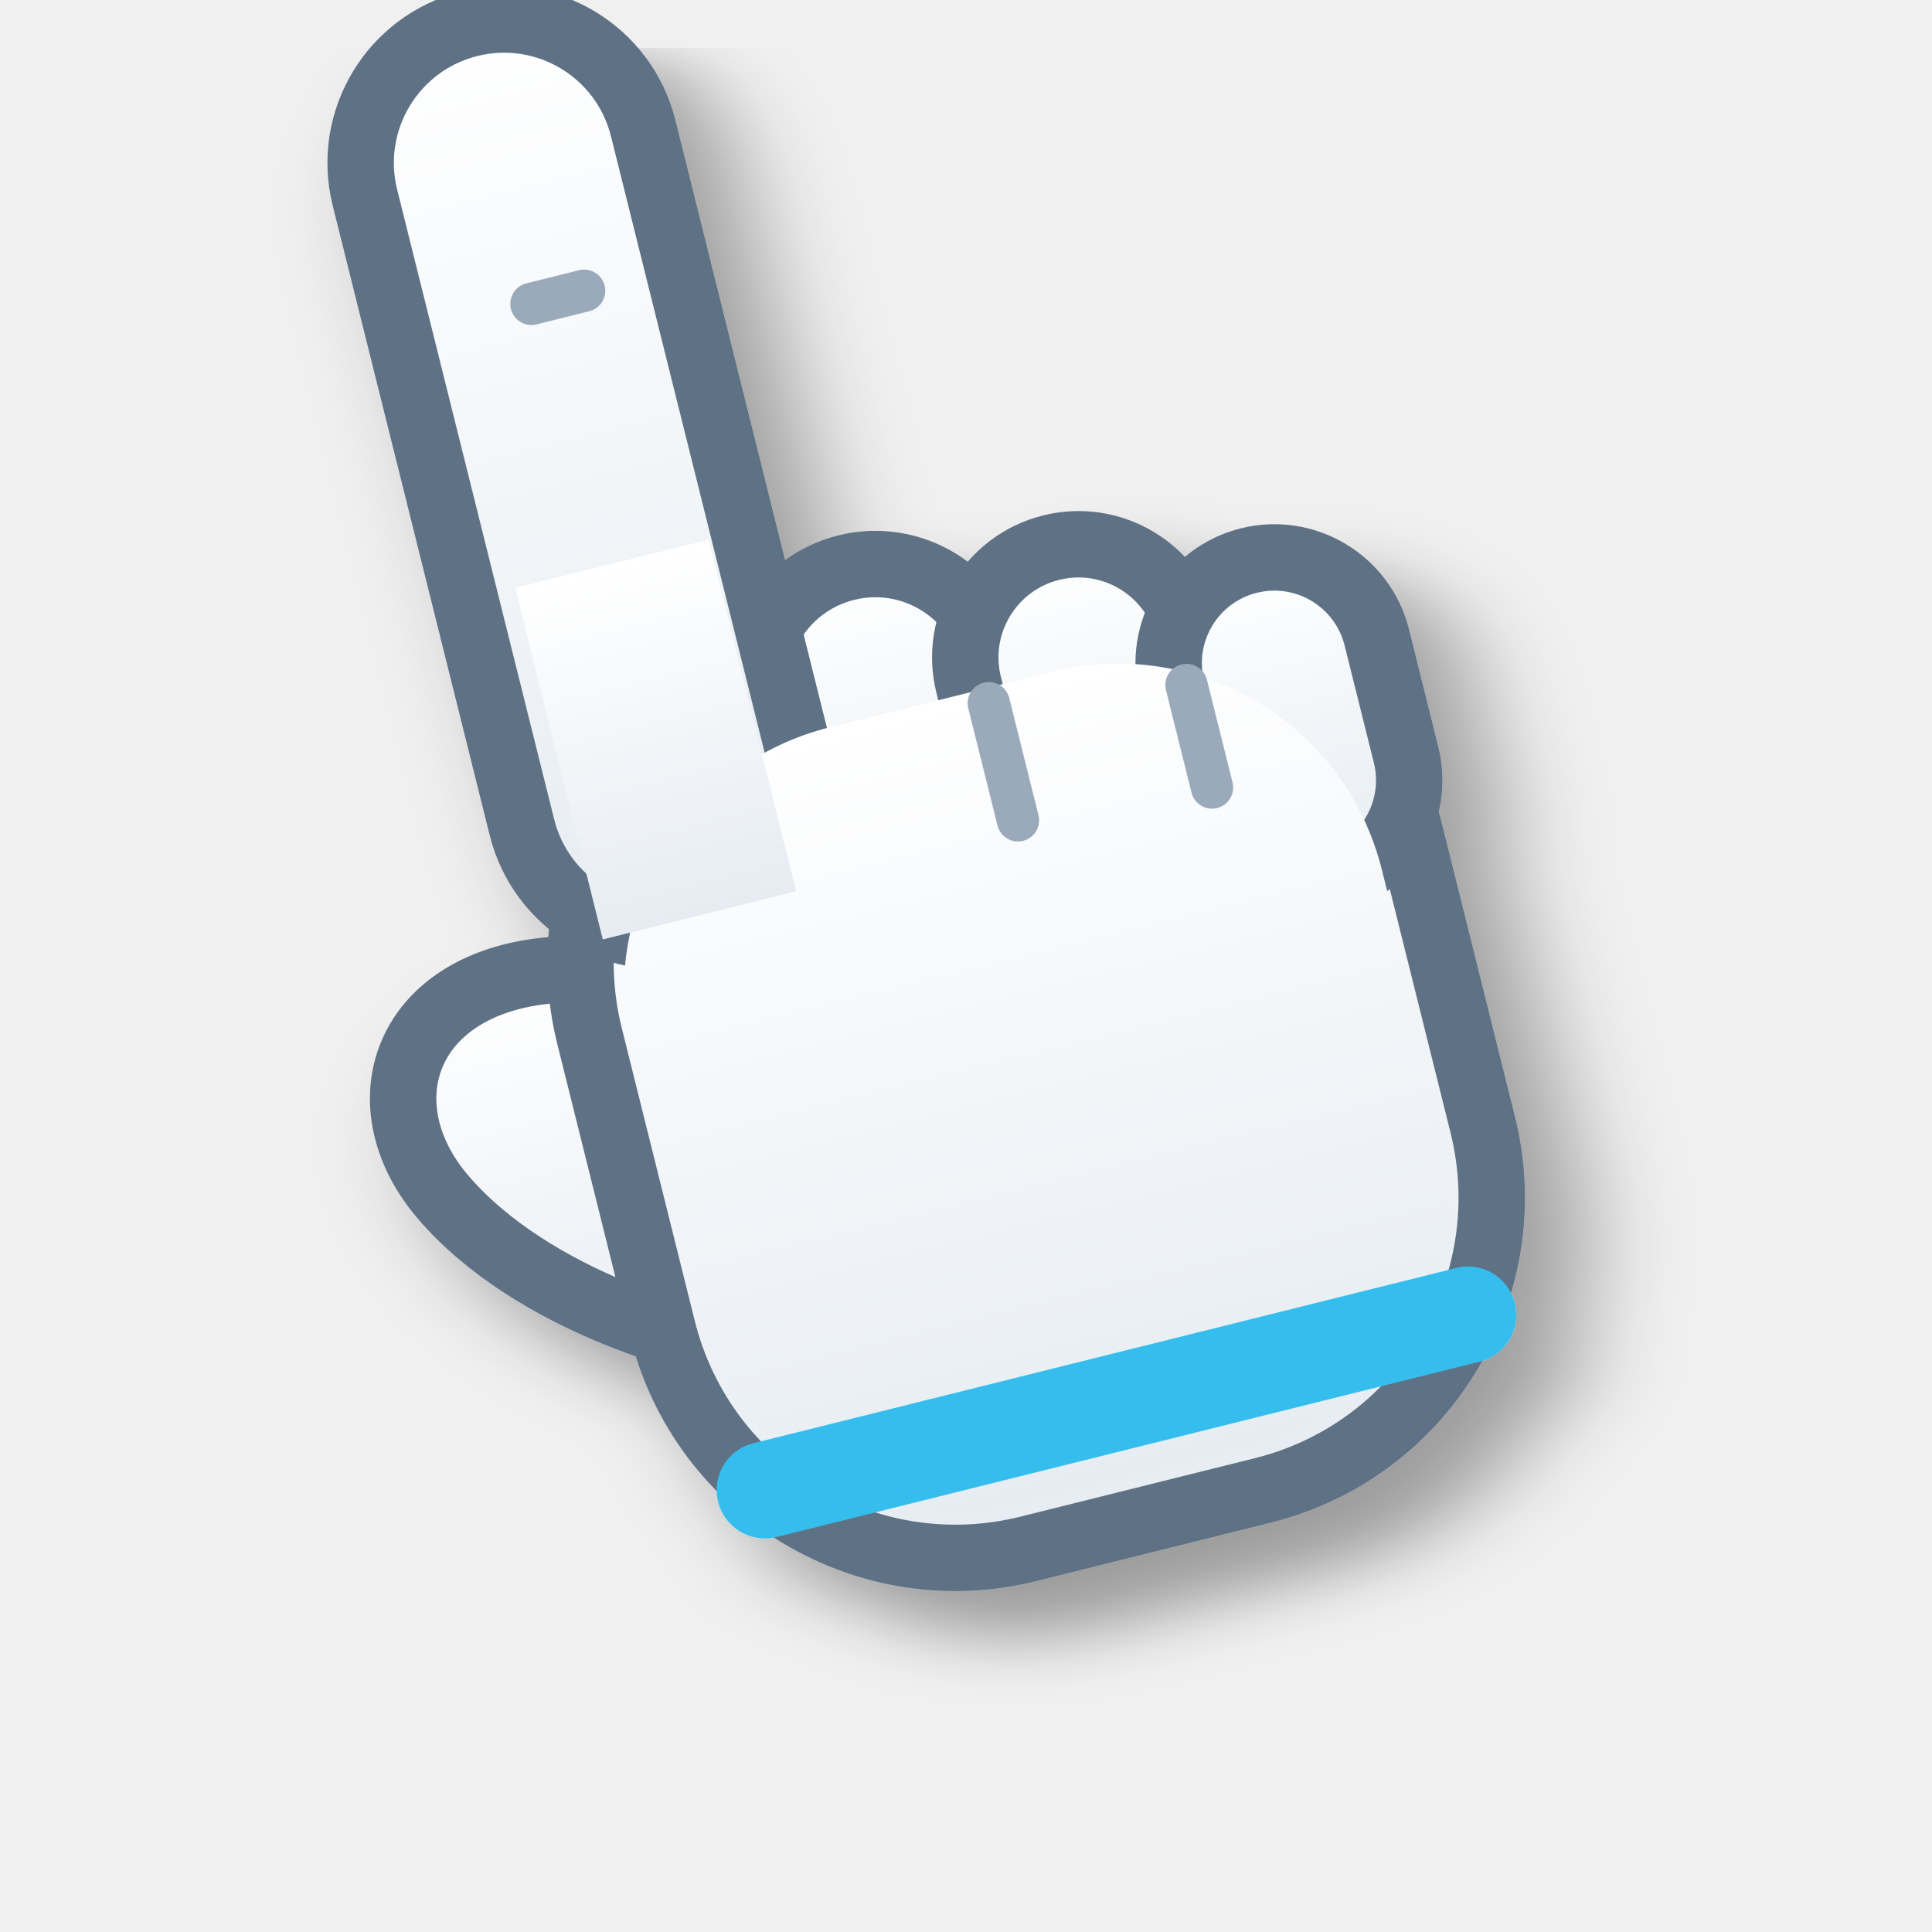
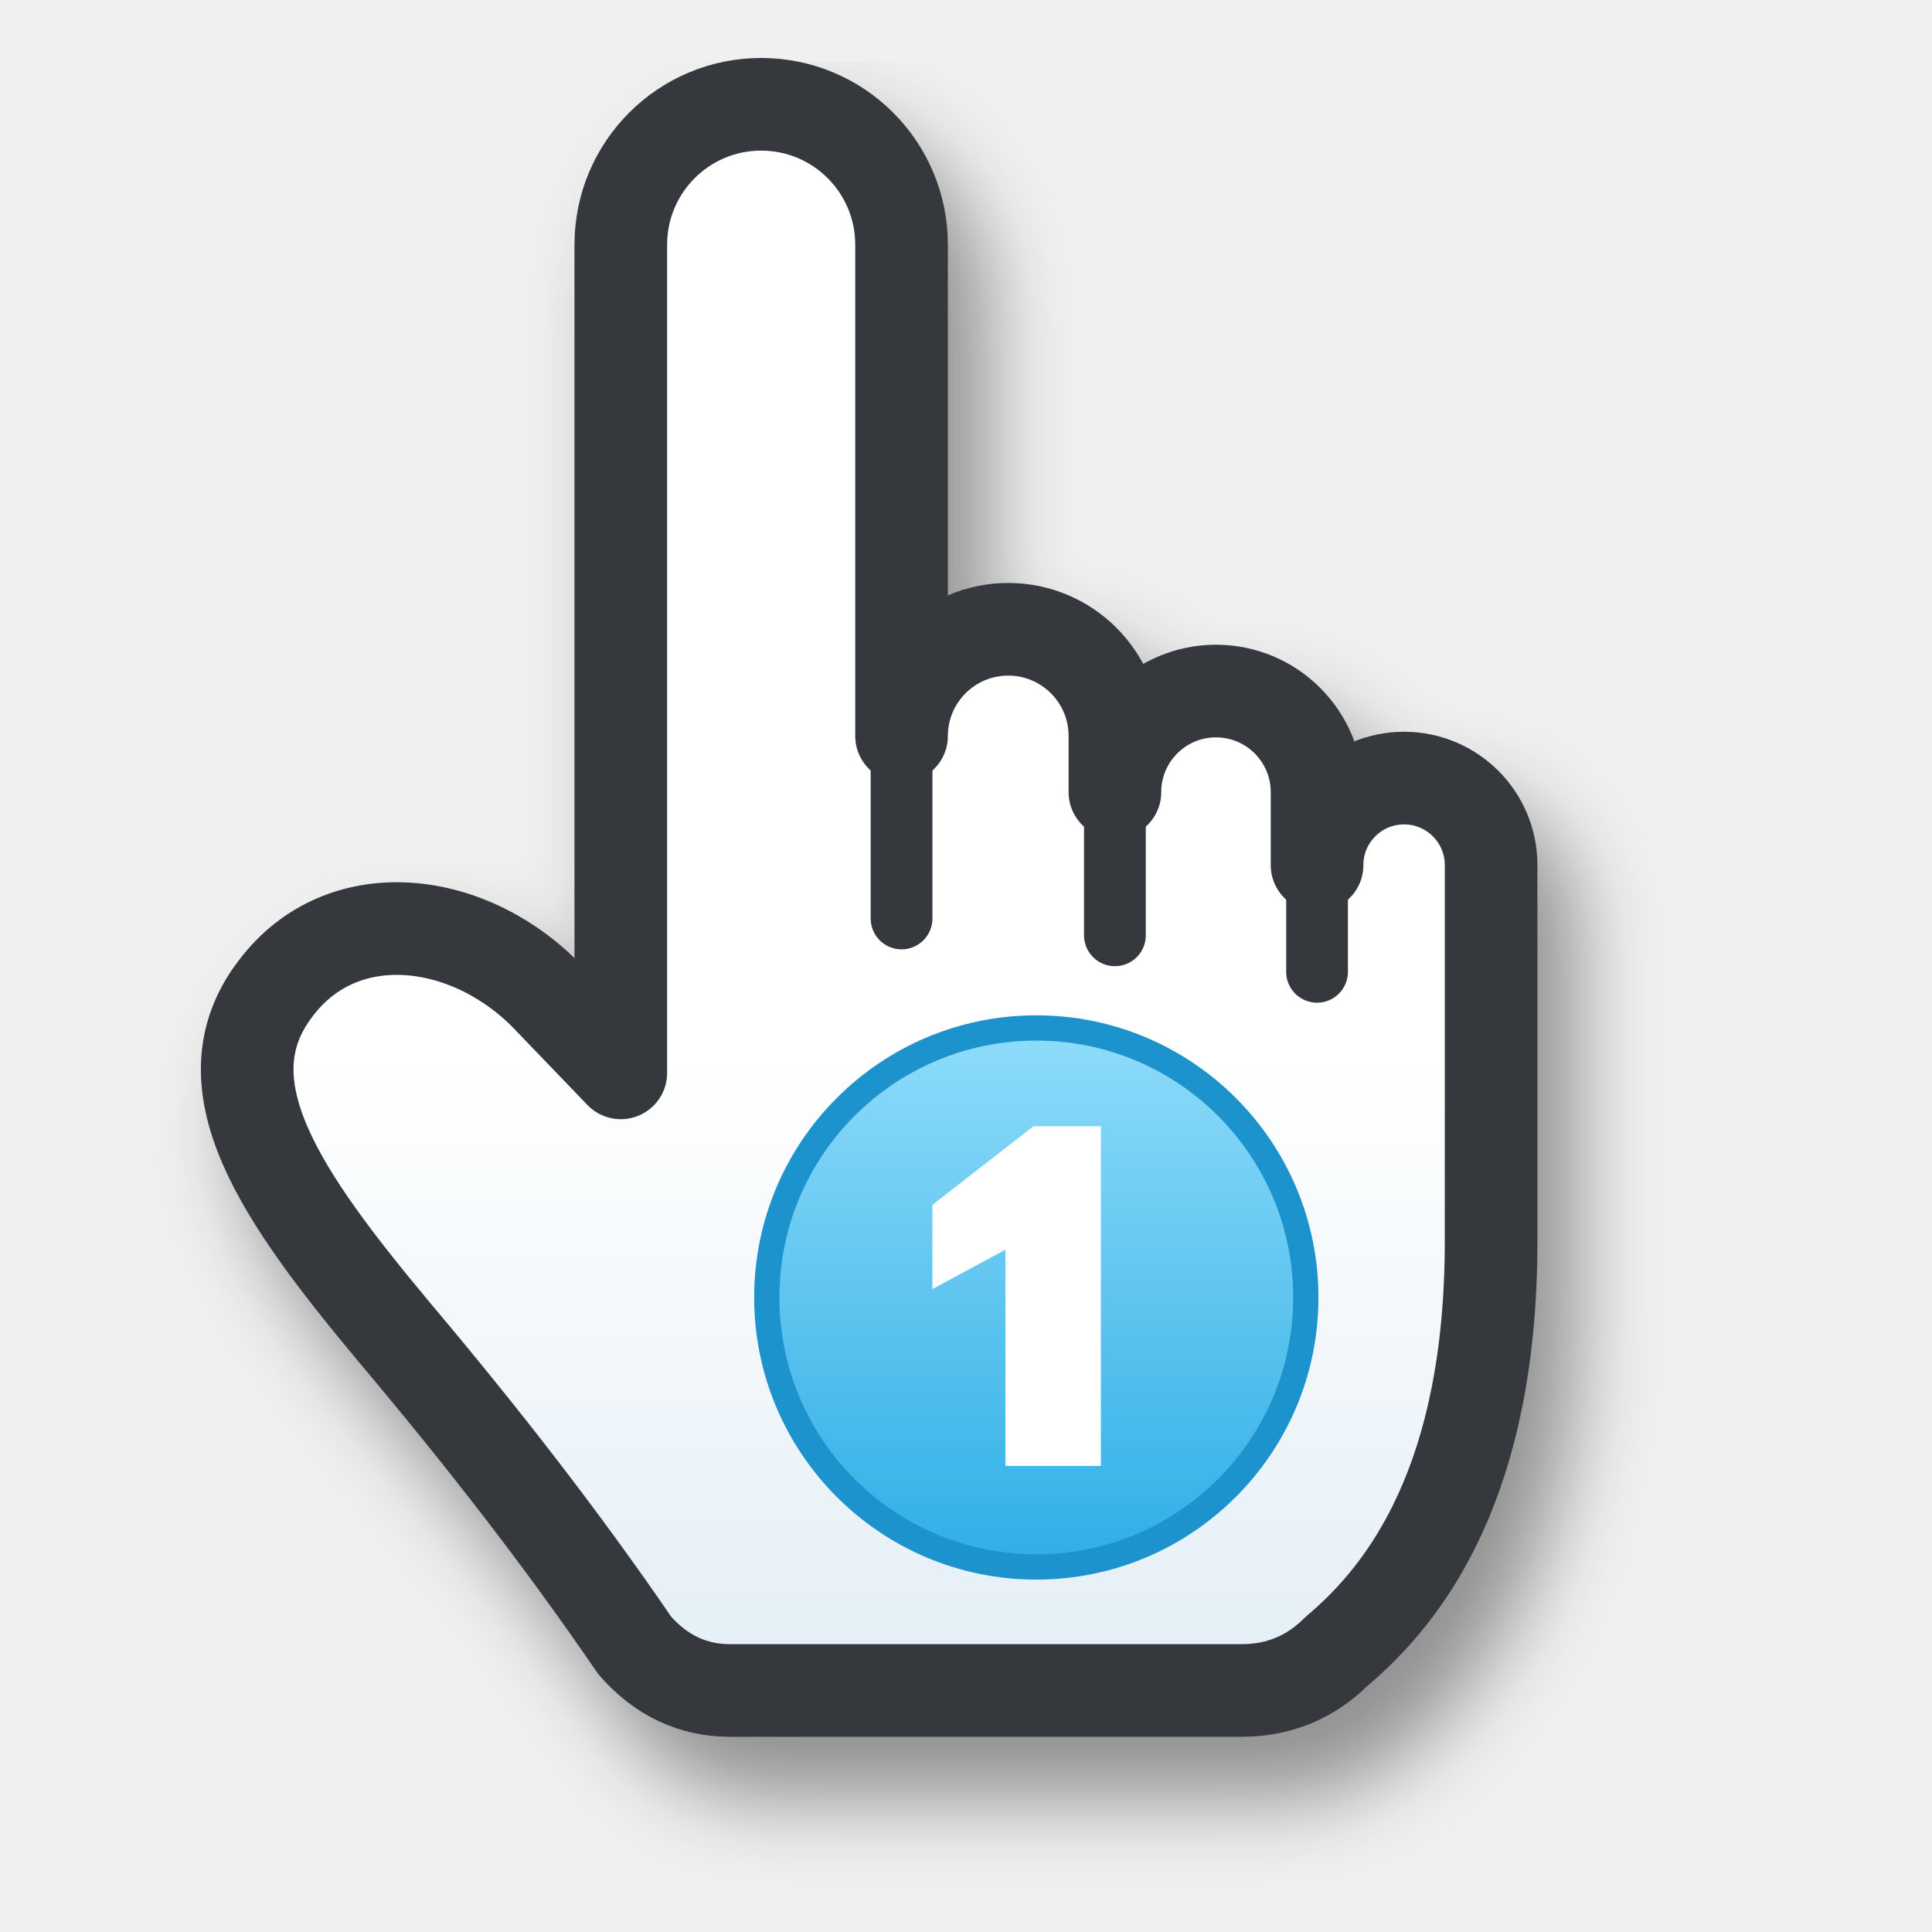
<svg xmlns="http://www.w3.org/2000/svg" viewBox="0 0 64 64" width="64" height="64">
  <defs>
    <linearGradient id="skin" x1="0" y1="0" x2="0" y2="1">
      <stop offset="0" stop-color="#ffffff" />
-       <stop offset="1" stop-color="#e6ecf2" />
+       <stop offset="0.6" stop-color="#ffffff" />
+       <stop offset="1" stop-color="#e3eef6" />
    </linearGradient>
-     <filter id="shadow" x="-30%" y="-30%" width="160%" height="160%">
-       <feGaussianBlur in="SourceAlpha" stdDeviation="1.4" />
-       <feOffset dx="1.5" dy="2" result="b" />
+     <linearGradient id="badge" x1="0" y1="0" x2="0" y2="1">
+       <stop offset="0" stop-color="#8fdcfa" />
+       <stop offset="1" stop-color="#2faee6" />
+     </linearGradient>
+     <filter id="shadow" x="-30%" y="-30%" width="170%" height="170%">
+       <feGaussianBlur in="SourceAlpha" stdDeviation="1.5" />
+       <feOffset dx="1.4" dy="2.2" result="b" />
      <feComponentTransfer>
-         <feFuncA type="linear" slope="0.35" />
+         <feFuncA type="linear" slope="0.4" />
      </feComponentTransfer>
      <feMerge>
        <feMergeNode />
        <feMergeNode in="SourceGraphic" />
      </feMerge>
    </filter>
+     <path id="hand" d="       M 20.5 8.5       A 5 5 0 0 1 30.5 8.5       L 30.5 26       A 3.8 3.8 0 0 1 38.1 26       L 38.1 28       A 3.6 3.6 0 0 1 45.3 28       L 45.3 30.6       A 3.1 3.1 0 0 1 51.5 30.6       L 51.5 44       C 51.5 52.5, 48.5 56.5, 46 58.6       Q 44.6 60, 42.6 60       L 24.4 60       Q 22.4 60, 21 58.4       C 18.4 54.6, 15.6 51, 12.4 47.2       C 8.4 42.4, 5.6 38.4, 8.2 35       C 10.6 31.8, 15.2 32.4, 18 35.4       L 20.5 38       Z" />
  </defs>
-   <g filter="url(#shadow)" transform="rotate(-14 13 4)">
-     <g fill="url(#skin)" stroke="#5f7184" stroke-width="2.2" stroke-linejoin="round">
-       <path d="M13 33 C 7 31, 4 35, 6 39 C 8 43, 13 46, 16 47 Z" />
-       <rect x="12" y="25" width="28" height="30" rx="10" />
-       <rect x="20" y="22" width="8" height="13" rx="4" />
-       <rect x="27" y="23" width="7.5" height="12" rx="3.75" />
-       <rect x="33.5" y="25" width="7" height="11" rx="3.5" />
-       <rect x="11.5" y="1.5" width="9.5" height="31" rx="4.75" />
+   <g filter="url(#shadow)" transform="translate(1.5 0.2) scale(0.93)">
+     <use href="#hand" fill="url(#skin)" stroke="#34383c" stroke-width="3.3" stroke-linejoin="round" />
+     <g stroke="#34383c" stroke-width="2.2" stroke-linecap="round" fill="none">
+       <path d="M 30.5 26.5 v 6" />
+       <path d="M 38.1 28.5 v 4.6" />
+       <path d="M 45.3 31 v 3.4" />
    </g>
-     <rect x="13.2" y="27" width="25.6" height="26.5" rx="9" fill="url(#skin)" />
-     <rect x="13.2" y="20" width="6.6" height="12" fill="url(#skin)" />
-     <g stroke="#9aaabb" stroke-width="1.4" stroke-linecap="round" fill="none">
-       <path d="M27.5 27.5 v4" />
-       <path d="M34 28.5 v3.5" />
-       <path d="M16 11 h1.8" />
-     </g>
-     <path d="M14 51 h24" stroke="#34beed" stroke-width="3.2" stroke-linecap="round" />
+     <circle cx="35.3" cy="46" r="9.6" fill="url(#badge)" stroke="#1f93cc" stroke-width="0.9" />
+     <path d="M 37.6 39.9 L 37.6 52 L 34.2 52 L 34.2 44.3 L 31.6 45.7 L 31.6 42.7 L 35.2 39.9 Z" fill="#ffffff" />
  </g>
</svg>
